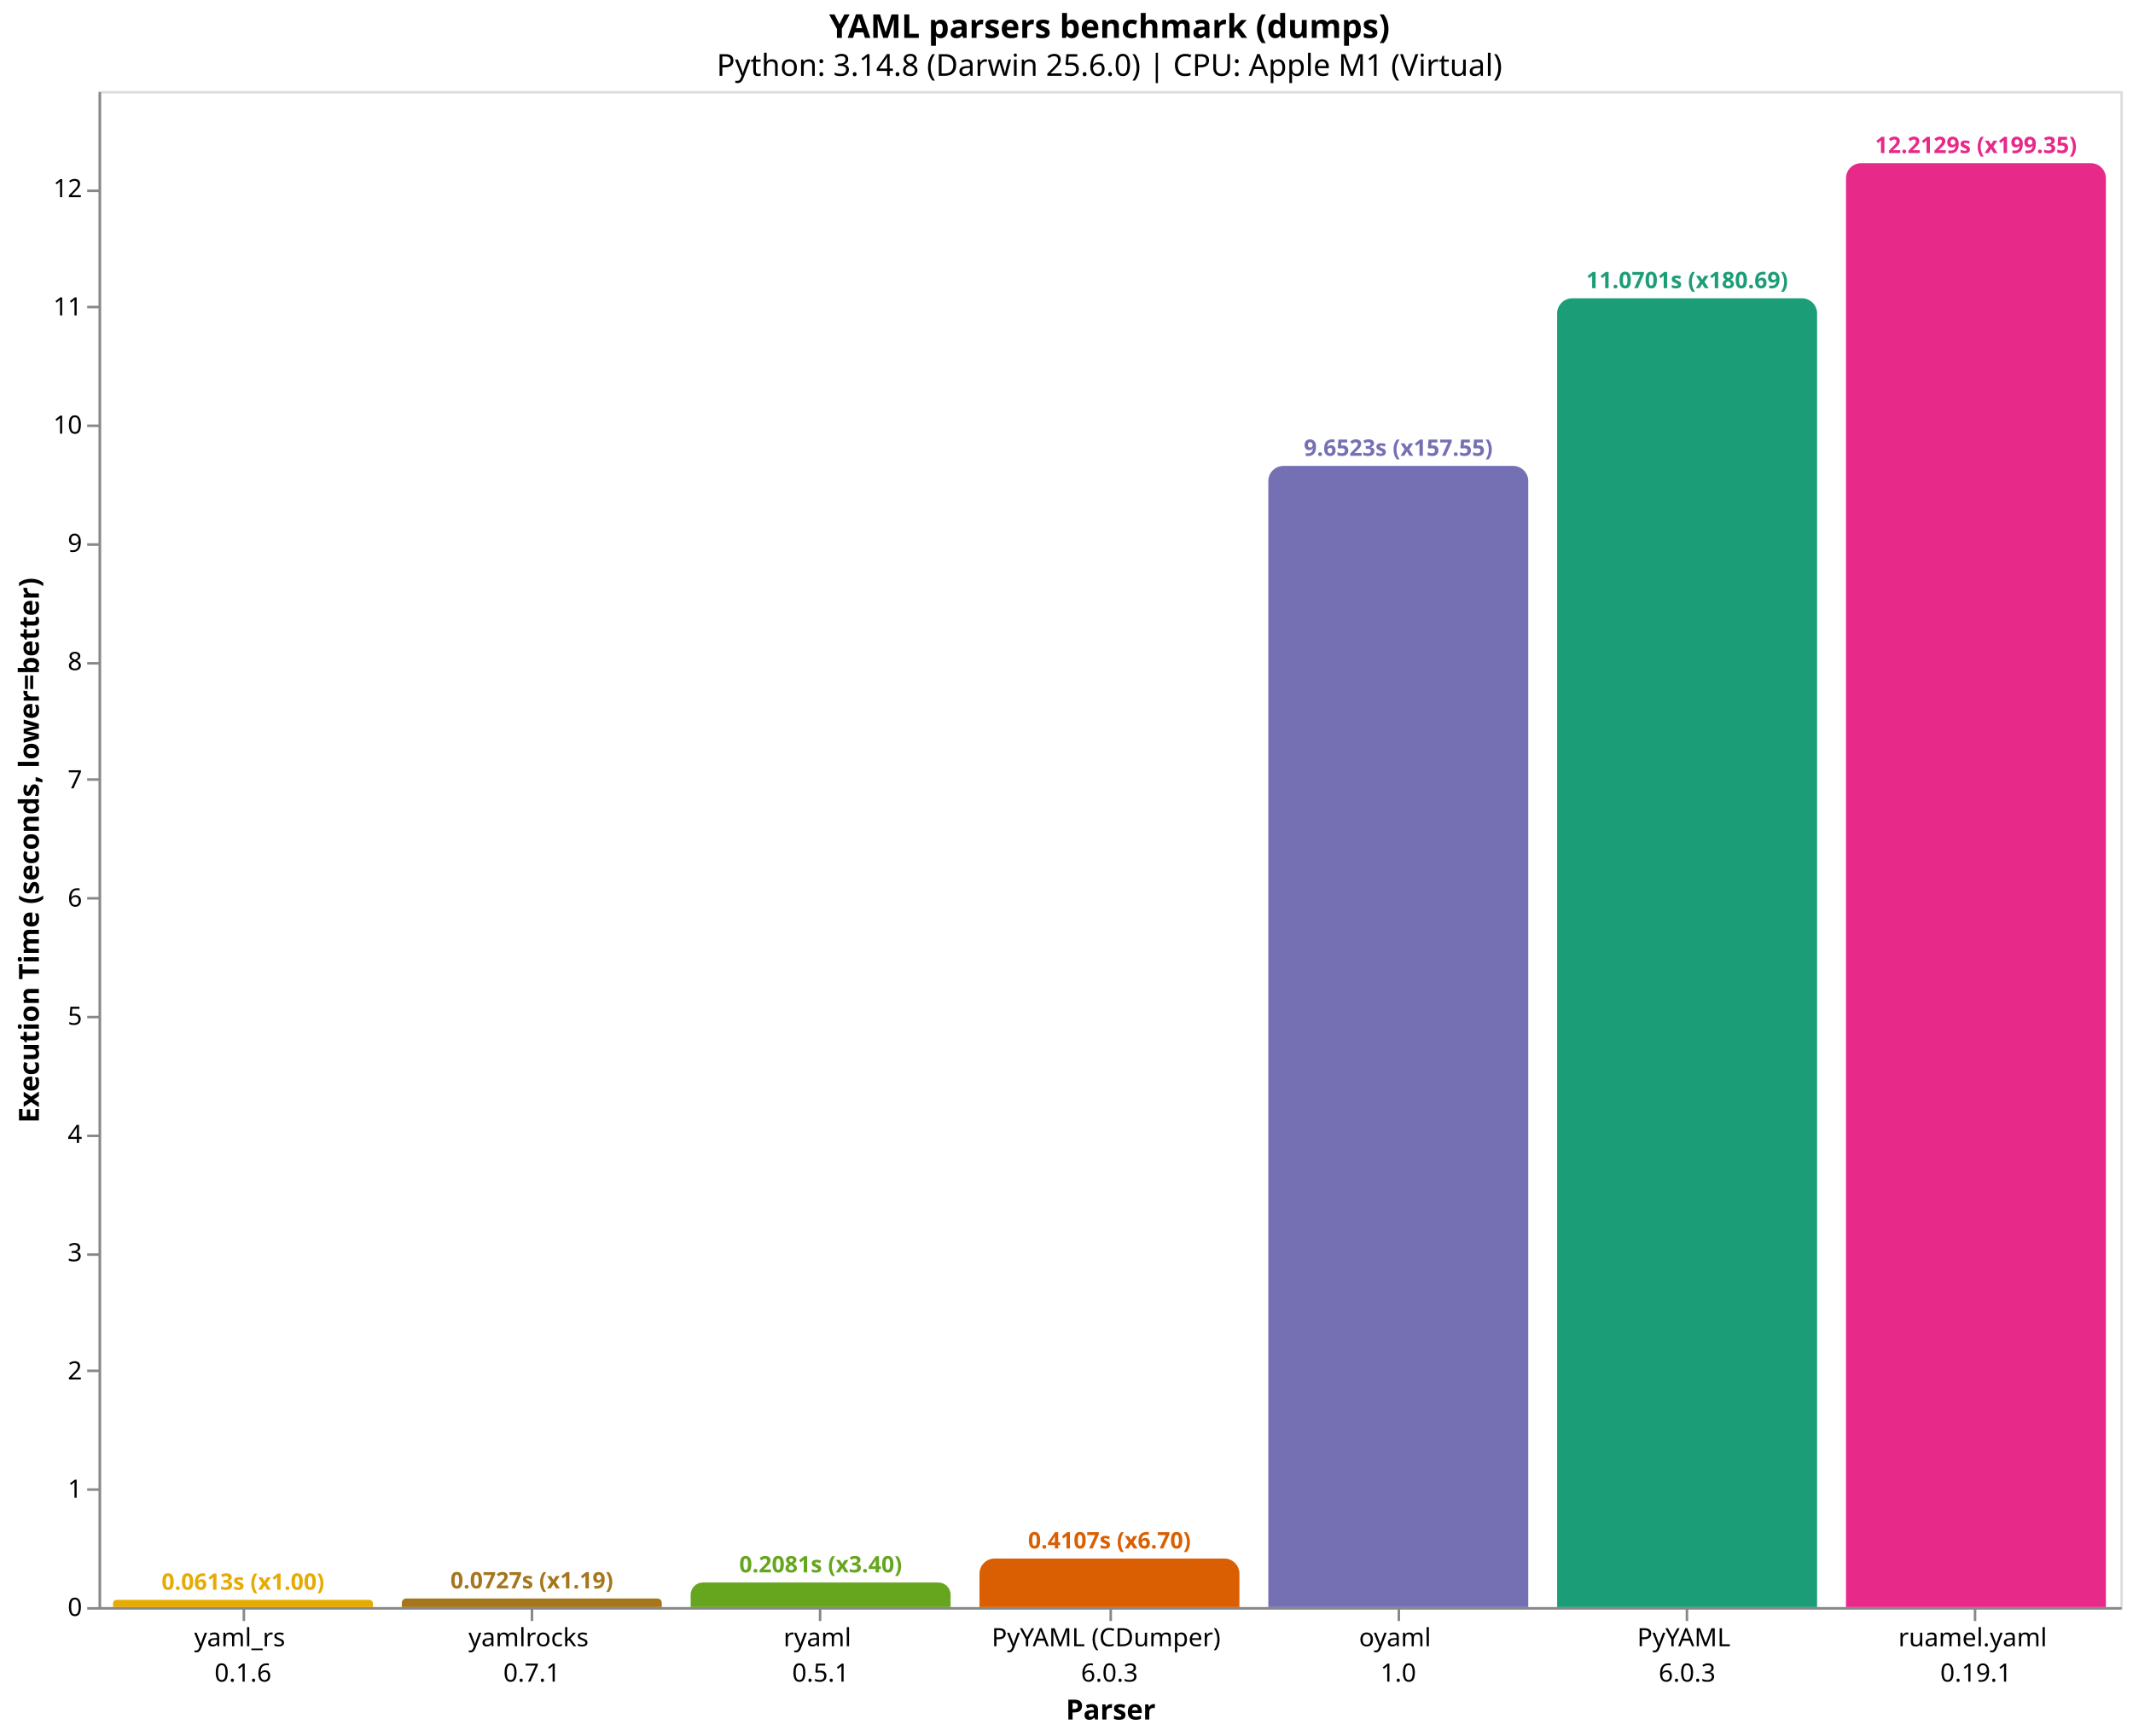
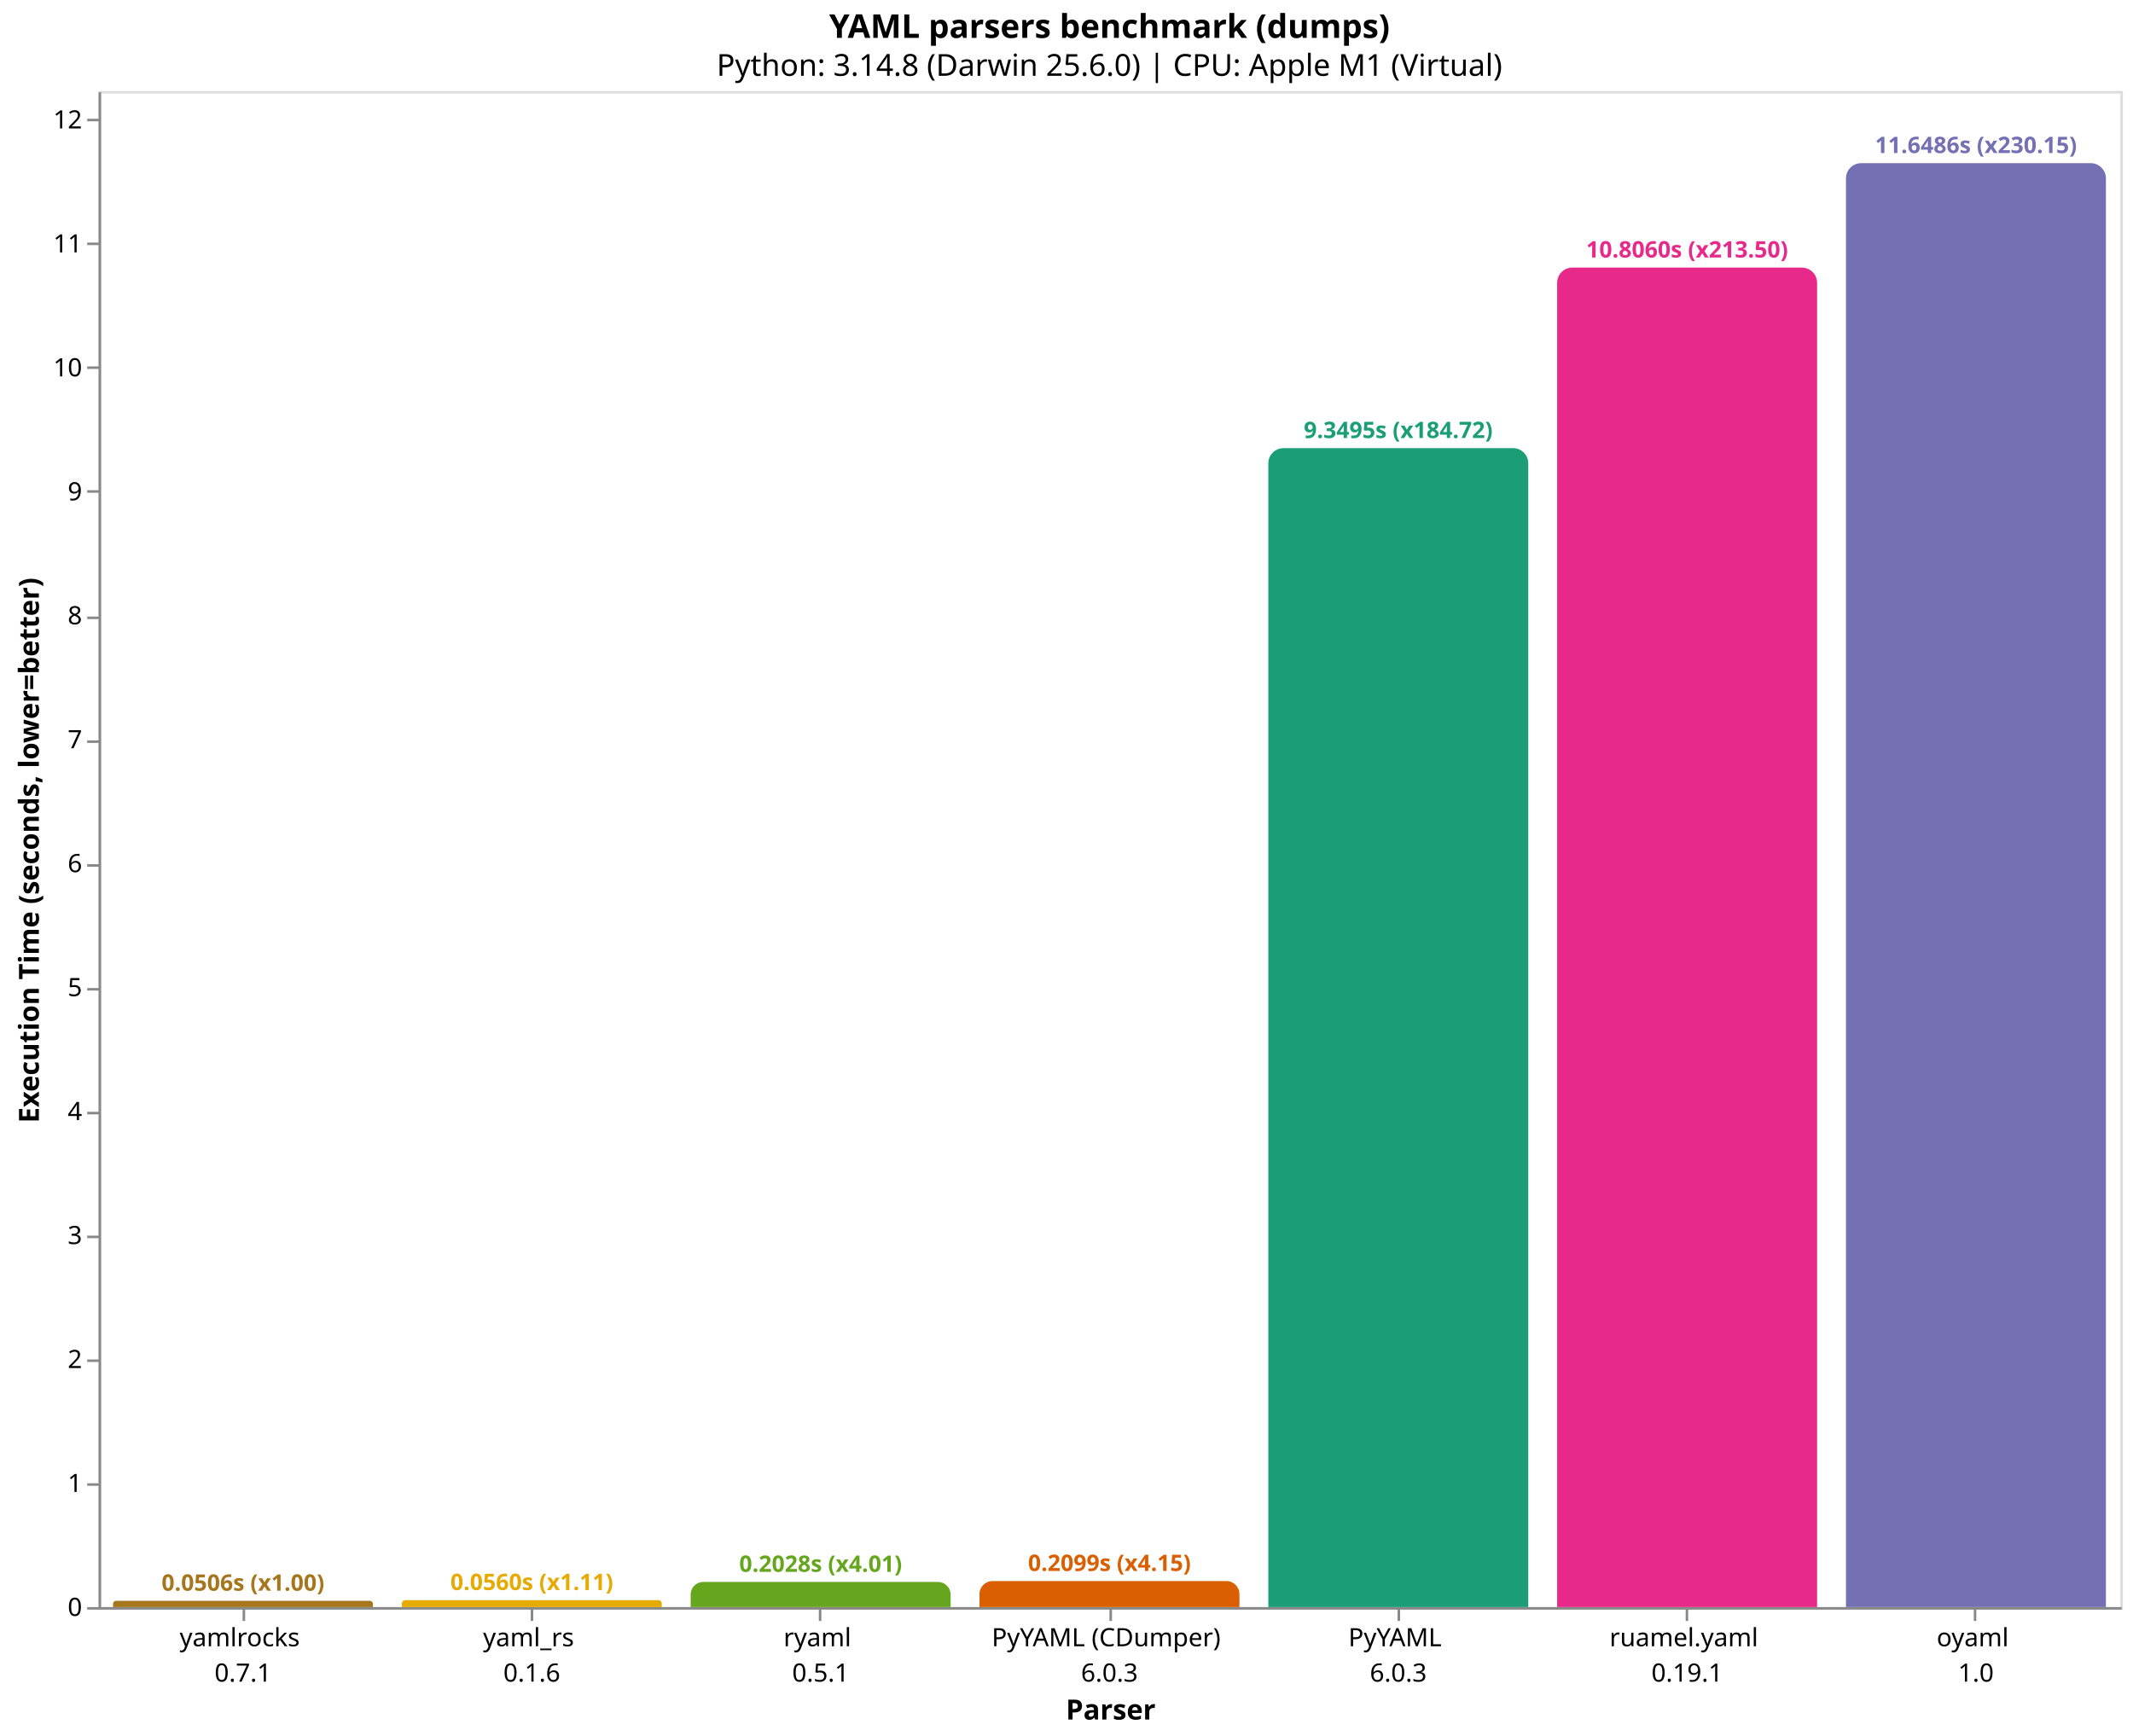
<svg xmlns="http://www.w3.org/2000/svg" version="1.1" class="marks" width="844" height="687" viewBox="0 0 844 687">
  <rect width="844" height="687" fill="white" />
  <g fill="none" stroke-miterlimit="10" transform="translate(39,36)">
    <g class="mark-group role-frame root" role="graphics-object" aria-roledescription="group mark container">
      <g transform="translate(0,0)">
        <path class="background" aria-hidden="true" d="M0.5,0.5h800v600h-800Z" stroke="#ddd" />
        <g>
-           <g class="mark-group role-axis" role="graphics-symbol" aria-roledescription="axis" aria-label="X-axis titled 'Parser' for a discrete scale with 7 values: yaml_rs&#10;0.1.6, yamlrocks&#10;0.7.1, ryaml&#10;0.5.1, PyYAML (CDumper)&#10;6.0.3, oyaml&#10;1.0, PyYAML&#10;6.0.3, ruamel.yaml&#10;0.19.1">
+           <g class="mark-group role-axis" role="graphics-symbol" aria-roledescription="axis" aria-label="X-axis titled 'Parser' for a discrete scale with 7 values: yamlrocks&#10;0.7.1, yaml_rs&#10;0.1.6, ryaml&#10;0.5.1, PyYAML (CDumper)&#10;6.0.3, PyYAML&#10;6.0.3, ruamel.yaml&#10;0.19.1, oyaml&#10;1.0">
            <g transform="translate(0.5,600.5)">
              <path class="background" aria-hidden="true" d="M0,0h0v0h0Z" pointer-events="none" />
              <g>
                <g class="mark-rule role-axis-tick" pointer-events="none">
                  <line transform="translate(57,0)" x2="0" y2="5" stroke="#888" stroke-width="1" opacity="1" />
                  <line transform="translate(171,0)" x2="0" y2="5" stroke="#888" stroke-width="1" opacity="1" />
                  <line transform="translate(285,0)" x2="0" y2="5" stroke="#888" stroke-width="1" opacity="1" />
                  <line transform="translate(400,0)" x2="0" y2="5" stroke="#888" stroke-width="1" opacity="1" />
                  <line transform="translate(514,0)" x2="0" y2="5" stroke="#888" stroke-width="1" opacity="1" />
                  <line transform="translate(628,0)" x2="0" y2="5" stroke="#888" stroke-width="1" opacity="1" />
                  <line transform="translate(742,0)" x2="0" y2="5" stroke="#888" stroke-width="1" opacity="1" />
                </g>
                <g class="mark-text role-axis-label" pointer-events="none">
                  <text text-anchor="middle" transform="translate(56.64286,15)" font-family="sans-serif" font-size="10px" fill="#000" opacity="1">
+                     <tspan>yamlrocks</tspan>
+                     <tspan x="0" dy="14">0.7.1</tspan>
+                   </text>
+                   <text text-anchor="middle" transform="translate(170.9286,15)" font-family="sans-serif" font-size="10px" fill="#000" opacity="1">
                    <tspan>yaml_rs</tspan>
                    <tspan x="0" dy="14">0.1.6</tspan>
-                   </text>
-                   <text text-anchor="middle" transform="translate(170.9286,15)" font-family="sans-serif" font-size="10px" fill="#000" opacity="1">
-                     <tspan>yamlrocks</tspan>
-                     <tspan x="0" dy="14">0.7.1</tspan>
                  </text>
                  <text text-anchor="middle" transform="translate(285.2143,15)" font-family="sans-serif" font-size="10px" fill="#000" opacity="1">
                    <tspan>ryaml</tspan>
                    <tspan x="0" dy="14">0.5.1</tspan>
                  </text>
                  <text text-anchor="middle" transform="translate(399.5,15)" font-family="sans-serif" font-size="10px" fill="#000" opacity="1">
                    <tspan>PyYAML (CDumper)</tspan>
                    <tspan x="0" dy="14">6.0.3</tspan>
                  </text>
                  <text text-anchor="middle" transform="translate(513.7857,15)" font-family="sans-serif" font-size="10px" fill="#000" opacity="1">
+                     <tspan>PyYAML</tspan>
+                     <tspan x="0" dy="14">6.0.3</tspan>
+                   </text>
+                   <text text-anchor="middle" transform="translate(628.0714,15)" font-family="sans-serif" font-size="10px" fill="#000" opacity="1">
+                     <tspan>ruamel.yaml</tspan>
+                     <tspan x="0" dy="14">0.19.1</tspan>
+                   </text>
+                   <text text-anchor="middle" transform="translate(742.3571,15)" font-family="sans-serif" font-size="10px" fill="#000" opacity="1">
                    <tspan>oyaml</tspan>
                    <tspan x="0" dy="14">1.0</tspan>
                  </text>
-                   <text text-anchor="middle" transform="translate(628.0714,15)" font-family="sans-serif" font-size="10px" fill="#000" opacity="1">
-                     <tspan>PyYAML</tspan>
-                     <tspan x="0" dy="14">6.0.3</tspan>
-                   </text>
-                   <text text-anchor="middle" transform="translate(742.3571,15)" font-family="sans-serif" font-size="10px" fill="#000" opacity="1">
-                     <tspan>ruamel.yaml</tspan>
-                     <tspan x="0" dy="14">0.19.1</tspan>
-                   </text>
                </g>
                <g class="mark-rule role-axis-domain" pointer-events="none">
                  <line transform="translate(0,0)" x2="800" y2="0" stroke="#888" stroke-width="1" opacity="1" />
                </g>
                <g class="mark-text role-axis-title" pointer-events="none">
                  <text text-anchor="middle" transform="translate(400,44)" font-family="sans-serif" font-size="11px" font-weight="bold" fill="#000" opacity="1">Parser</text>
                </g>
              </g>
              <path class="foreground" aria-hidden="true" d="" pointer-events="none" display="none" />
            </g>
          </g>
-           <g class="mark-group role-axis" role="graphics-symbol" aria-roledescription="axis" aria-label="Y-axis titled 'Execution Time (seconds, lower=better)' for a linear scale with values from 0 to 13">
+           <g class="mark-group role-axis" role="graphics-symbol" aria-roledescription="axis" aria-label="Y-axis titled 'Execution Time (seconds, lower=better)' for a linear scale with values from 0 to 12">
            <g transform="translate(0.5,0.5)">
              <path class="background" aria-hidden="true" d="M0,0h0v0h0Z" pointer-events="none" />
              <g>
                <g class="mark-rule role-axis-tick" pointer-events="none">
                  <line transform="translate(0,600)" x2="-5" y2="0" stroke="#888" stroke-width="1" opacity="1" />
-                   <line transform="translate(0,553)" x2="-5" y2="0" stroke="#888" stroke-width="1" opacity="1" />
-                   <line transform="translate(0,506)" x2="-5" y2="0" stroke="#888" stroke-width="1" opacity="1" />
-                   <line transform="translate(0,460)" x2="-5" y2="0" stroke="#888" stroke-width="1" opacity="1" />
-                   <line transform="translate(0,413)" x2="-5" y2="0" stroke="#888" stroke-width="1" opacity="1" />
-                   <line transform="translate(0,366)" x2="-5" y2="0" stroke="#888" stroke-width="1" opacity="1" />
-                   <line transform="translate(0,319)" x2="-5" y2="0" stroke="#888" stroke-width="1" opacity="1" />
-                   <line transform="translate(0,272)" x2="-5" y2="0" stroke="#888" stroke-width="1" opacity="1" />
-                   <line transform="translate(0,226)" x2="-5" y2="0" stroke="#888" stroke-width="1" opacity="1" />
-                   <line transform="translate(0,179)" x2="-5" y2="0" stroke="#888" stroke-width="1" opacity="1" />
-                   <line transform="translate(0,132)" x2="-5" y2="0" stroke="#888" stroke-width="1" opacity="1" />
-                   <line transform="translate(0,85)" x2="-5" y2="0" stroke="#888" stroke-width="1" opacity="1" />
-                   <line transform="translate(0,39)" x2="-5" y2="0" stroke="#888" stroke-width="1" opacity="1" />
+                   <line transform="translate(0,551)" x2="-5" y2="0" stroke="#888" stroke-width="1" opacity="1" />
+                   <line transform="translate(0,502)" x2="-5" y2="0" stroke="#888" stroke-width="1" opacity="1" />
+                   <line transform="translate(0,453)" x2="-5" y2="0" stroke="#888" stroke-width="1" opacity="1" />
+                   <line transform="translate(0,404)" x2="-5" y2="0" stroke="#888" stroke-width="1" opacity="1" />
+                   <line transform="translate(0,355)" x2="-5" y2="0" stroke="#888" stroke-width="1" opacity="1" />
+                   <line transform="translate(0,306)" x2="-5" y2="0" stroke="#888" stroke-width="1" opacity="1" />
+                   <line transform="translate(0,257)" x2="-5" y2="0" stroke="#888" stroke-width="1" opacity="1" />
+                   <line transform="translate(0,208)" x2="-5" y2="0" stroke="#888" stroke-width="1" opacity="1" />
+                   <line transform="translate(0,158)" x2="-5" y2="0" stroke="#888" stroke-width="1" opacity="1" />
+                   <line transform="translate(0,109)" x2="-5" y2="0" stroke="#888" stroke-width="1" opacity="1" />
+                   <line transform="translate(0,60)" x2="-5" y2="0" stroke="#888" stroke-width="1" opacity="1" />
+                   <line transform="translate(0,11)" x2="-5" y2="0" stroke="#888" stroke-width="1" opacity="1" />
                </g>
                <g class="mark-text role-axis-label" pointer-events="none">
                  <text text-anchor="end" transform="translate(-7,603)" font-family="sans-serif" font-size="10px" fill="#000" opacity="1">0</text>
-                   <text text-anchor="end" transform="translate(-7,556.2112)" font-family="sans-serif" font-size="10px" fill="#000" opacity="1">1</text>
-                   <text text-anchor="end" transform="translate(-7,509.4225)" font-family="sans-serif" font-size="10px" fill="#000" opacity="1">2</text>
-                   <text text-anchor="end" transform="translate(-7,462.6337)" font-family="sans-serif" font-size="10px" fill="#000" opacity="1">3</text>
-                   <text text-anchor="end" transform="translate(-7,415.845)" font-family="sans-serif" font-size="10px" fill="#000" opacity="1">4</text>
-                   <text text-anchor="end" transform="translate(-7,369.0562)" font-family="sans-serif" font-size="10px" fill="#000" opacity="1">5</text>
-                   <text text-anchor="end" transform="translate(-7,322.2675)" font-family="sans-serif" font-size="10px" fill="#000" opacity="1">6</text>
-                   <text text-anchor="end" transform="translate(-7,275.4787)" font-family="sans-serif" font-size="10px" fill="#000" opacity="1">7</text>
-                   <text text-anchor="end" transform="translate(-7,228.69)" font-family="sans-serif" font-size="10px" fill="#000" opacity="1">8</text>
-                   <text text-anchor="end" transform="translate(-7,181.9012)" font-family="sans-serif" font-size="10px" fill="#000" opacity="1">9</text>
-                   <text text-anchor="end" transform="translate(-7,135.1125)" font-family="sans-serif" font-size="10px" fill="#000" opacity="1">10</text>
-                   <text text-anchor="end" transform="translate(-7,88.32373)" font-family="sans-serif" font-size="10px" fill="#000" opacity="1">11</text>
-                   <text text-anchor="end" transform="translate(-7,41.53497)" font-family="sans-serif" font-size="10px" fill="#000" opacity="1">12</text>
+                   <text text-anchor="end" transform="translate(-7,553.9443)" font-family="sans-serif" font-size="10px" fill="#000" opacity="1">1</text>
+                   <text text-anchor="end" transform="translate(-7,504.8886)" font-family="sans-serif" font-size="10px" fill="#000" opacity="1">2</text>
+                   <text text-anchor="end" transform="translate(-7,455.8329)" font-family="sans-serif" font-size="10px" fill="#000" opacity="1">3</text>
+                   <text text-anchor="end" transform="translate(-7,406.7772)" font-family="sans-serif" font-size="10px" fill="#000" opacity="1">4</text>
+                   <text text-anchor="end" transform="translate(-7,357.7215)" font-family="sans-serif" font-size="10px" fill="#000" opacity="1">5</text>
+                   <text text-anchor="end" transform="translate(-7,308.6658)" font-family="sans-serif" font-size="10px" fill="#000" opacity="1">6</text>
+                   <text text-anchor="end" transform="translate(-7,259.6101)" font-family="sans-serif" font-size="10px" fill="#000" opacity="1">7</text>
+                   <text text-anchor="end" transform="translate(-7,210.5544)" font-family="sans-serif" font-size="10px" fill="#000" opacity="1">8</text>
+                   <text text-anchor="end" transform="translate(-7,161.4987)" font-family="sans-serif" font-size="10px" fill="#000" opacity="1">9</text>
+                   <text text-anchor="end" transform="translate(-7,112.443)" font-family="sans-serif" font-size="10px" fill="#000" opacity="1">10</text>
+                   <text text-anchor="end" transform="translate(-7,63.3873)" font-family="sans-serif" font-size="10px" fill="#000" opacity="1">11</text>
+                   <text text-anchor="end" transform="translate(-7,14.3316)" font-family="sans-serif" font-size="10px" fill="#000" opacity="1">12</text>
                </g>
                <g class="mark-rule role-axis-domain" pointer-events="none">
                  <line transform="translate(0,600)" x2="0" y2="-600" stroke="#888" stroke-width="1" opacity="1" />
                </g>
                <g class="mark-text role-axis-title" pointer-events="none">
                  <text text-anchor="middle" transform="translate(-22.12305,300) rotate(-90) translate(0,-2)" font-family="sans-serif" font-size="11px" font-weight="bold" fill="#000" opacity="1">Execution Time (seconds, lower=better)</text>
                </g>
              </g>
              <path class="foreground" aria-hidden="true" d="" pointer-events="none" display="none" />
            </g>
          </g>
          <g class="mark-group role-scope" role="graphics-object" aria-roledescription="group mark container">
-             <g transform="translate(5.714286,597.1335)">
-               <path class="background" aria-hidden="true" d="M1.433,0L101.424,0C102.215,0,102.857,0.642,102.857,1.433L102.857,2.867C102.857,2.867,102.857,2.867,102.857,2.867L0,2.867C0,2.867,0,2.867,0,2.867L0,1.433C0,0.642,0.642,0,1.433,0Z" />
+             <g transform="translate(5.714286,597.5171)">
+               <path class="background" aria-hidden="true" d="M1.241,0L101.616,0C102.301,0,102.857,0.556,102.857,1.241L102.857,2.483C102.857,2.483,102.857,2.483,102.857,2.483L0,2.483C0,2.483,0,2.483,0,2.483L0,1.241C0,0.556,0.556,0,1.241,0Z" />
              <g clip-path="url(#clip9)">
                <g class="mark-group role-scope" role="graphics-object" aria-roledescription="group mark container">
-                   <g transform="translate(0,-597.1335)">
-                     <path class="background" aria-hidden="true" d="M0,0h102.857v0h-102.857Z" />
-                     <g>
-                       <g class="mark-rect role-mark layer_0_marks" role="graphics-object" aria-roledescription="rect mark container">
-                         <path aria-label="Parser: yaml_rs&#10;0.1.6; Execution Time (seconds, lower=better): 0.0612647363333; parser: yaml_rs; Execution Time (s): 0.0613; Slowdown: 1.00" role="graphics-symbol" aria-roledescription="bar" d="M0,597.133h102.857v2.867h-102.857Z" fill="#e6ab02" />
-                       </g>
-                     </g>
-                     <path class="foreground" aria-hidden="true" d="" display="none" />
-                   </g>
-                 </g>
-               </g>
-               <path class="foreground" aria-hidden="true" d="" display="none" />
-             </g>
-             <g transform="translate(120,596.6)">
-               <path class="background" aria-hidden="true" d="M1.7,0L101.157,0C102.095,0,102.857,0.762,102.857,1.7L102.857,3.4C102.857,3.4,102.857,3.4,102.857,3.4L0,3.4C0,3.4,0,3.4,0,3.4L0,1.7C0,0.762,0.762,0,1.7,0Z" />
+                   <g transform="translate(0,-597.5171)">
+                     <path class="background" aria-hidden="true" d="M0,0h102.857v0h-102.857Z" />
+                     <g>
+                       <g class="mark-rect role-mark layer_0_marks" role="graphics-object" aria-roledescription="rect mark container">
+                         <path aria-label="Parser: yamlrocks&#10;0.7.1; Execution Time (seconds, lower=better): 0.0506134583333; parser: yamlrocks; Execution Time (s): 0.0506; Slowdown: 1.00" role="graphics-symbol" aria-roledescription="bar" d="M0,597.517h102.857v2.483h-102.857Z" fill="#a6761d" />
+                       </g>
+                     </g>
+                     <path class="foreground" aria-hidden="true" d="" display="none" />
+                   </g>
+                 </g>
+               </g>
+               <path class="foreground" aria-hidden="true" d="" display="none" />
+             </g>
+             <g transform="translate(120,597.2534)">
+               <path class="background" aria-hidden="true" d="M1.373,0L101.484,0C102.242,0,102.857,0.615,102.857,1.373L102.857,2.747C102.857,2.747,102.857,2.747,102.857,2.747L0,2.747C0,2.747,0,2.747,0,2.747L0,1.373C0,0.615,0.615,0,1.373,0Z" />
              <g clip-path="url(#clip10)">
                <g class="mark-group role-scope" role="graphics-object" aria-roledescription="group mark container">
-                   <g transform="translate(0,-596.6)">
-                     <path class="background" aria-hidden="true" d="M0,0h102.857v0h-102.857Z" />
-                     <g>
-                       <g class="mark-rect role-mark layer_0_marks" role="graphics-object" aria-roledescription="rect mark container">
-                         <path aria-label="Parser: yamlrocks&#10;0.7.1; Execution Time (seconds, lower=better): 0.072666847; parser: yamlrocks; Execution Time (s): 0.0727; Slowdown: 1.19" role="graphics-symbol" aria-roledescription="bar" d="M0,596.6h102.857v3.4h-102.857Z" fill="#a6761d" />
-                       </g>
-                     </g>
-                     <path class="foreground" aria-hidden="true" d="" display="none" />
-                   </g>
-                 </g>
-               </g>
-               <path class="foreground" aria-hidden="true" d="" display="none" />
-             </g>
-             <g transform="translate(234.2857,590.2615)">
-               <path class="background" aria-hidden="true" d="M4.869,0L97.988,0C100.675,0,102.857,2.182,102.857,4.869L102.857,9.738C102.857,9.738,102.857,9.738,102.857,9.738L0,9.738C0,9.738,0,9.738,0,9.738L0,4.869C0,2.182,2.182,0,4.869,0Z" />
+                   <g transform="translate(0,-597.2534)">
+                     <path class="background" aria-hidden="true" d="M0,0h102.857v0h-102.857Z" />
+                     <g>
+                       <g class="mark-rect role-mark layer_0_marks" role="graphics-object" aria-roledescription="rect mark container">
+                         <path aria-label="Parser: yaml_rs&#10;0.1.6; Execution Time (seconds, lower=better): 0.0559884863333; parser: yaml_rs; Execution Time (s): 0.0560; Slowdown: 1.11" role="graphics-symbol" aria-roledescription="bar" d="M0,597.253h102.857v2.747h-102.857Z" fill="#e6ab02" />
+                       </g>
+                     </g>
+                     <path class="foreground" aria-hidden="true" d="" display="none" />
+                   </g>
+                 </g>
+               </g>
+               <path class="foreground" aria-hidden="true" d="" display="none" />
+             </g>
+             <g transform="translate(234.2857,590.0532)">
+               <path class="background" aria-hidden="true" d="M4.973,0L97.884,0C100.629,0,102.857,2.229,102.857,4.973L102.857,9.947C102.857,9.947,102.857,9.947,102.857,9.947L0,9.947C0,9.947,0,9.947,0,9.947L0,4.973C0,2.229,2.229,0,4.973,0Z" />
              <g clip-path="url(#clip11)">
                <g class="mark-group role-scope" role="graphics-object" aria-roledescription="group mark container">
-                   <g transform="translate(0,-590.2615)">
-                     <path class="background" aria-hidden="true" d="M0,0h102.857v0h-102.857Z" />
-                     <g>
-                       <g class="mark-rect role-mark layer_0_marks" role="graphics-object" aria-roledescription="rect mark container">
-                         <path aria-label="Parser: ryaml&#10;0.5.1; Execution Time (seconds, lower=better): 0.208137597; parser: ryaml; Execution Time (s): 0.2081; Slowdown: 3.40" role="graphics-symbol" aria-roledescription="bar" d="M0,590.262h102.857v9.738h-102.857Z" fill="#66a61e" />
-                       </g>
-                     </g>
-                     <path class="foreground" aria-hidden="true" d="" display="none" />
-                   </g>
-                 </g>
-               </g>
-               <path class="foreground" aria-hidden="true" d="" display="none" />
-             </g>
-             <g transform="translate(348.5714,580.7848)">
-               <path class="background" aria-hidden="true" d="M6,0L96.857,0C100.169,0,102.857,2.689,102.857,6L102.857,19.215C102.857,19.215,102.857,19.215,102.857,19.215L0,19.215C0,19.215,0,19.215,0,19.215L0,6C0,2.689,2.689,0,6,0Z" />
+                   <g transform="translate(0,-590.0532)">
+                     <path class="background" aria-hidden="true" d="M0,0h102.857v0h-102.857Z" />
+                     <g>
+                       <g class="mark-rect role-mark layer_0_marks" role="graphics-object" aria-roledescription="rect mark container">
+                         <path aria-label="Parser: ryaml&#10;0.5.1; Execution Time (seconds, lower=better): 0.202765194667; parser: ryaml; Execution Time (s): 0.2028; Slowdown: 4.01" role="graphics-symbol" aria-roledescription="bar" d="M0,590.053h102.857v9.947h-102.857Z" fill="#66a61e" />
+                       </g>
+                     </g>
+                     <path class="foreground" aria-hidden="true" d="" display="none" />
+                   </g>
+                 </g>
+               </g>
+               <path class="foreground" aria-hidden="true" d="" display="none" />
+             </g>
+             <g transform="translate(348.5714,589.7035)">
+               <path class="background" aria-hidden="true" d="M5.148,0L97.709,0C100.55,0,102.857,2.307,102.857,5.148L102.857,10.297C102.857,10.297,102.857,10.297,102.857,10.297L0,10.297C0,10.297,0,10.297,0,10.297L0,5.148C0,2.307,2.307,0,5.148,0Z" />
              <g clip-path="url(#clip12)">
                <g class="mark-group role-scope" role="graphics-object" aria-roledescription="group mark container">
-                   <g transform="translate(0,-580.7848)">
-                     <path class="background" aria-hidden="true" d="M0,0h102.857v0h-102.857Z" />
-                     <g>
-                       <g class="mark-rect role-mark layer_0_marks" role="graphics-object" aria-roledescription="rect mark container">
-                         <path aria-label="Parser: PyYAML (CDumper)&#10;6.0.3; Execution Time (seconds, lower=better): 0.410678875; parser: PyYAML (CDumper); Execution Time (s): 0.4107; Slowdown: 6.70" role="graphics-symbol" aria-roledescription="bar" d="M0,580.785h102.857v19.215h-102.857Z" fill="#d95f02" />
-                       </g>
-                     </g>
-                     <path class="foreground" aria-hidden="true" d="" display="none" />
-                   </g>
-                 </g>
-               </g>
-               <path class="foreground" aria-hidden="true" d="" display="none" />
-             </g>
-             <g transform="translate(462.8571,148.3793)">
-               <path class="background" aria-hidden="true" d="M6,0L96.857,0C100.169,0,102.857,2.689,102.857,6L102.857,451.621C102.857,451.621,102.857,451.621,102.857,451.621L0,451.621C0,451.621,0,451.621,0,451.621L0,6C0,2.689,2.689,0,6,0Z" />
+                   <g transform="translate(0,-589.7035)">
+                     <path class="background" aria-hidden="true" d="M0,0h102.857v0h-102.857Z" />
+                     <g>
+                       <g class="mark-rect role-mark layer_0_marks" role="graphics-object" aria-roledescription="rect mark container">
+                         <path aria-label="Parser: PyYAML (CDumper)&#10;6.0.3; Execution Time (seconds, lower=better): 0.209894861333; parser: PyYAML (CDumper); Execution Time (s): 0.2099; Slowdown: 4.15" role="graphics-symbol" aria-roledescription="bar" d="M0,589.703h102.857v10.297h-102.857Z" fill="#d95f02" />
+                       </g>
+                     </g>
+                     <path class="foreground" aria-hidden="true" d="" display="none" />
+                   </g>
+                 </g>
+               </g>
+               <path class="foreground" aria-hidden="true" d="" display="none" />
+             </g>
+             <g transform="translate(462.8571,141.354)">
+               <path class="background" aria-hidden="true" d="M6,0L96.857,0C100.169,0,102.857,2.689,102.857,6L102.857,458.646C102.857,458.646,102.857,458.646,102.857,458.646L0,458.646C0,458.646,0,458.646,0,458.646L0,6C0,2.689,2.689,0,6,0Z" />
              <g clip-path="url(#clip13)">
                <g class="mark-group role-scope" role="graphics-object" aria-roledescription="group mark container">
-                   <g transform="translate(0,-148.3793)">
-                     <path class="background" aria-hidden="true" d="M0,0h102.857v0h-102.857Z" />
-                     <g>
-                       <g class="mark-rect role-mark layer_0_marks" role="graphics-object" aria-roledescription="rect mark container">
-                         <path aria-label="Parser: oyaml&#10;1.0; Execution Time (seconds, lower=better): 9.65233470867; parser: oyaml; Execution Time (s): 9.6523; Slowdown: 157.55" role="graphics-symbol" aria-roledescription="bar" d="M0,148.379h102.857v451.621h-102.857Z" fill="#7570b3" />
-                       </g>
-                     </g>
-                     <path class="foreground" aria-hidden="true" d="" display="none" />
-                   </g>
-                 </g>
-               </g>
-               <path class="foreground" aria-hidden="true" d="" display="none" />
-             </g>
-             <g transform="translate(577.1429,82.04485)">
-               <path class="background" aria-hidden="true" d="M6,0L96.857,0C100.169,0,102.857,2.689,102.857,6L102.857,517.955C102.857,517.955,102.857,517.955,102.857,517.955L0,517.955C0,517.955,0,517.955,0,517.955L0,6C0,2.689,2.689,0,6,0Z" />
+                   <g transform="translate(0,-141.354)">
+                     <path class="background" aria-hidden="true" d="M0,0h102.857v0h-102.857Z" />
+                     <g>
+                       <g class="mark-rect role-mark layer_0_marks" role="graphics-object" aria-roledescription="rect mark container">
+                         <path aria-label="Parser: PyYAML&#10;6.0.3; Execution Time (seconds, lower=better): 9.349493847; parser: PyYAML; Execution Time (s): 9.3495; Slowdown: 184.72" role="graphics-symbol" aria-roledescription="bar" d="M0,141.354h102.857v458.646h-102.857Z" fill="#1b9e77" />
+                       </g>
+                     </g>
+                     <path class="foreground" aria-hidden="true" d="" display="none" />
+                   </g>
+                 </g>
+               </g>
+               <path class="foreground" aria-hidden="true" d="" display="none" />
+             </g>
+             <g transform="translate(577.1429,69.90429)">
+               <path class="background" aria-hidden="true" d="M6,0L96.857,0C100.169,0,102.857,2.689,102.857,6L102.857,530.096C102.857,530.096,102.857,530.096,102.857,530.096L0,530.096C0,530.096,0,530.096,0,530.096L0,6C0,2.689,2.689,0,6,0Z" />
              <g clip-path="url(#clip14)">
                <g class="mark-group role-scope" role="graphics-object" aria-roledescription="group mark container">
-                   <g transform="translate(0,-82.04485)">
-                     <path class="background" aria-hidden="true" d="M0,0h102.857v0h-102.857Z" />
-                     <g>
-                       <g class="mark-rect role-mark layer_0_marks" role="graphics-object" aria-roledescription="rect mark container">
-                         <path aria-label="Parser: PyYAML&#10;6.0.3; Execution Time (seconds, lower=better): 11.070078403; parser: PyYAML; Execution Time (s): 11.0701; Slowdown: 180.69" role="graphics-symbol" aria-roledescription="bar" d="M0,82.045h102.857v517.955h-102.857Z" fill="#1b9e77" />
+                   <g transform="translate(0,-69.90429)">
+                     <path class="background" aria-hidden="true" d="M0,0h102.857v0h-102.857Z" />
+                     <g>
+                       <g class="mark-rect role-mark layer_0_marks" role="graphics-object" aria-roledescription="rect mark container">
+                         <path aria-label="Parser: ruamel.yaml&#10;0.19.1; Execution Time (seconds, lower=better): 10.805996125; parser: ruamel.yaml; Execution Time (s): 10.8060; Slowdown: 213.50" role="graphics-symbol" aria-roledescription="bar" d="M0,69.904h102.857v530.096h-102.857Z" fill="#e7298a" />
                      </g>
                    </g>
                    <path class="foreground" aria-hidden="true" d="" display="none" />
                  </g>
                </g>
              </g>
              <path class="foreground" aria-hidden="true" d="" display="none" />
            </g>
            <g transform="translate(691.4286,28.57143)">
              <path class="background" aria-hidden="true" d="M6,0L96.857,0C100.169,0,102.857,2.689,102.857,6L102.857,571.429C102.857,571.429,102.857,571.429,102.857,571.429L0,571.429C0,571.429,0,571.429,0,571.429L0,6C0,2.689,2.689,0,6,0Z" />
              <g clip-path="url(#clip15)">
                <g class="mark-group role-scope" role="graphics-object" aria-roledescription="group mark container">
                  <g transform="translate(0,-28.57143)">
                    <path class="background" aria-hidden="true" d="M0,0h102.857v0h-102.857Z" />
                    <g>
                      <g class="mark-rect role-mark layer_0_marks" role="graphics-object" aria-roledescription="rect mark container">
-                         <path aria-label="Parser: ruamel.yaml&#10;0.19.1; Execution Time (seconds, lower=better): 12.2129474583; parser: ruamel.yaml; Execution Time (s): 12.2129; Slowdown: 199.35" role="graphics-symbol" aria-roledescription="bar" d="M0,28.571h102.857v571.429h-102.857Z" fill="#e7298a" />
+                         <path aria-label="Parser: oyaml&#10;1.0; Execution Time (seconds, lower=better): 11.6485661807; parser: oyaml; Execution Time (s): 11.6486; Slowdown: 230.15" role="graphics-symbol" aria-roledescription="bar" d="M0,28.571h102.857v571.429h-102.857Z" fill="#7570b3" />
                      </g>
                    </g>
                    <path class="foreground" aria-hidden="true" d="" display="none" />
                  </g>
                </g>
              </g>
              <path class="foreground" aria-hidden="true" d="" display="none" />
            </g>
          </g>
          <g class="mark-text role-mark layer_1_marks" role="graphics-object" aria-roledescription="text mark container">
-             <text aria-label="Parser: yaml_rs&#10;0.1.6; Execution Time (seconds, lower=better): 0.0612647363333; parser: yaml_rs; label: 0.0613s (x1.00); Execution Time (s): 0.0613; Slowdown: 1.00" role="graphics-symbol" aria-roledescription="text mark" text-anchor="middle" transform="translate(57.14286,593.1335)" font-family="sans-serif" font-size="9px" font-weight="bold" fill="#e6ab02">0.0613s (x1.00)</text>
-             <text aria-label="Parser: yamlrocks&#10;0.7.1; Execution Time (seconds, lower=better): 0.072666847; parser: yamlrocks; label: 0.0727s (x1.19); Execution Time (s): 0.0727; Slowdown: 1.19" role="graphics-symbol" aria-roledescription="text mark" text-anchor="middle" transform="translate(171.4286,592.6)" font-family="sans-serif" font-size="9px" font-weight="bold" fill="#a6761d">0.0727s (x1.19)</text>
-             <text aria-label="Parser: ryaml&#10;0.5.1; Execution Time (seconds, lower=better): 0.208137597; parser: ryaml; label: 0.2081s (x3.40); Execution Time (s): 0.2081; Slowdown: 3.40" role="graphics-symbol" aria-roledescription="text mark" text-anchor="middle" transform="translate(285.7143,586.2615)" font-family="sans-serif" font-size="9px" font-weight="bold" fill="#66a61e">0.2081s (x3.40)</text>
-             <text aria-label="Parser: PyYAML (CDumper)&#10;6.0.3; Execution Time (seconds, lower=better): 0.410678875; parser: PyYAML (CDumper); label: 0.4107s (x6.70); Execution Time (s): 0.4107; Slowdown: 6.70" role="graphics-symbol" aria-roledescription="text mark" text-anchor="middle" transform="translate(400,576.7848)" font-family="sans-serif" font-size="9px" font-weight="bold" fill="#d95f02">0.4107s (x6.70)</text>
-             <text aria-label="Parser: oyaml&#10;1.0; Execution Time (seconds, lower=better): 9.65233470867; parser: oyaml; label: 9.6523s (x157.55); Execution Time (s): 9.6523; Slowdown: 157.55" role="graphics-symbol" aria-roledescription="text mark" text-anchor="middle" transform="translate(514.2857,144.3793)" font-family="sans-serif" font-size="9px" font-weight="bold" fill="#7570b3">9.6523s (x157.55)</text>
-             <text aria-label="Parser: PyYAML&#10;6.0.3; Execution Time (seconds, lower=better): 11.070078403; parser: PyYAML; label: 11.0701s (x180.69); Execution Time (s): 11.0701; Slowdown: 180.69" role="graphics-symbol" aria-roledescription="text mark" text-anchor="middle" transform="translate(628.5714,78.04485)" font-family="sans-serif" font-size="9px" font-weight="bold" fill="#1b9e77">11.0701s (x180.69)</text>
-             <text aria-label="Parser: ruamel.yaml&#10;0.19.1; Execution Time (seconds, lower=better): 12.2129474583; parser: ruamel.yaml; label: 12.2129s (x199.35); Execution Time (s): 12.2129; Slowdown: 199.35" role="graphics-symbol" aria-roledescription="text mark" text-anchor="middle" transform="translate(742.8571,24.57143)" font-family="sans-serif" font-size="9px" font-weight="bold" fill="#e7298a">12.2129s (x199.35)</text>
+             <text aria-label="Parser: yamlrocks&#10;0.7.1; Execution Time (seconds, lower=better): 0.0506134583333; parser: yamlrocks; label: 0.0506s (x1.00); Execution Time (s): 0.0506; Slowdown: 1.00" role="graphics-symbol" aria-roledescription="text mark" text-anchor="middle" transform="translate(57.14286,593.5171)" font-family="sans-serif" font-size="9px" font-weight="bold" fill="#a6761d">0.0506s (x1.00)</text>
+             <text aria-label="Parser: yaml_rs&#10;0.1.6; Execution Time (seconds, lower=better): 0.0559884863333; parser: yaml_rs; label: 0.0560s (x1.11); Execution Time (s): 0.0560; Slowdown: 1.11" role="graphics-symbol" aria-roledescription="text mark" text-anchor="middle" transform="translate(171.4286,593.2534)" font-family="sans-serif" font-size="9px" font-weight="bold" fill="#e6ab02">0.0560s (x1.11)</text>
+             <text aria-label="Parser: ryaml&#10;0.5.1; Execution Time (seconds, lower=better): 0.202765194667; parser: ryaml; label: 0.2028s (x4.01); Execution Time (s): 0.2028; Slowdown: 4.01" role="graphics-symbol" aria-roledescription="text mark" text-anchor="middle" transform="translate(285.7143,586.0532)" font-family="sans-serif" font-size="9px" font-weight="bold" fill="#66a61e">0.2028s (x4.01)</text>
+             <text aria-label="Parser: PyYAML (CDumper)&#10;6.0.3; Execution Time (seconds, lower=better): 0.209894861333; parser: PyYAML (CDumper); label: 0.2099s (x4.15); Execution Time (s): 0.2099; Slowdown: 4.15" role="graphics-symbol" aria-roledescription="text mark" text-anchor="middle" transform="translate(400,585.7035)" font-family="sans-serif" font-size="9px" font-weight="bold" fill="#d95f02">0.2099s (x4.15)</text>
+             <text aria-label="Parser: PyYAML&#10;6.0.3; Execution Time (seconds, lower=better): 9.349493847; parser: PyYAML; label: 9.3495s (x184.72); Execution Time (s): 9.3495; Slowdown: 184.72" role="graphics-symbol" aria-roledescription="text mark" text-anchor="middle" transform="translate(514.2857,137.354)" font-family="sans-serif" font-size="9px" font-weight="bold" fill="#1b9e77">9.3495s (x184.72)</text>
+             <text aria-label="Parser: ruamel.yaml&#10;0.19.1; Execution Time (seconds, lower=better): 10.805996125; parser: ruamel.yaml; label: 10.8060s (x213.50); Execution Time (s): 10.8060; Slowdown: 213.50" role="graphics-symbol" aria-roledescription="text mark" text-anchor="middle" transform="translate(628.5714,65.90429)" font-family="sans-serif" font-size="9px" font-weight="bold" fill="#e7298a">10.8060s (x213.50)</text>
+             <text aria-label="Parser: oyaml&#10;1.0; Execution Time (seconds, lower=better): 11.6485661807; parser: oyaml; label: 11.6486s (x230.15); Execution Time (s): 11.6486; Slowdown: 230.15" role="graphics-symbol" aria-roledescription="text mark" text-anchor="middle" transform="translate(742.8571,24.57143)" font-family="sans-serif" font-size="9px" font-weight="bold" fill="#7570b3">11.6486s (x230.15)</text>
          </g>
          <g class="mark-group role-title">
            <g transform="translate(400,-31)">
              <path class="background" aria-hidden="true" d="M0,0h0v0h0Z" pointer-events="none" />
              <g>
                <g class="mark-text role-title-text" role="graphics-symbol" aria-roledescription="title" aria-label="Title text 'YAML parsers benchmark (dumps)'" pointer-events="none">
                  <text text-anchor="middle" transform="translate(0,10)" font-family="sans-serif" font-size="13px" font-weight="bold" fill="#000" opacity="1">YAML parsers benchmark (dumps)</text>
                </g>
                <g class="mark-text role-title-subtitle" role="graphics-symbol" aria-roledescription="subtitle" aria-label="Subtitle text 'Python: 3.14.8 (Darwin 25.6.0) | CPU: Apple M1 (Virtual)'" pointer-events="none">
                  <text text-anchor="middle" transform="translate(0,25)" font-family="sans-serif" font-size="12px" fill="#000" opacity="1">Python: 3.14.8 (Darwin 25.6.0) | CPU: Apple M1 (Virtual)</text>
                </g>
              </g>
              <path class="foreground" aria-hidden="true" d="" pointer-events="none" display="none" />
            </g>
          </g>
        </g>
        <path class="foreground" aria-hidden="true" d="" display="none" />
      </g>
    </g>
  </g>
  <defs>
    <clipPath id="clip9">
-       <path d="M1.433,0L101.424,0C102.215,0,102.857,0.642,102.857,1.433L102.857,2.867C102.857,2.867,102.857,2.867,102.857,2.867L0,2.867C0,2.867,0,2.867,0,2.867L0,1.433C0,0.642,0.642,0,1.433,0Z" />
+       <path d="M1.241,0L101.616,0C102.301,0,102.857,0.556,102.857,1.241L102.857,2.483C102.857,2.483,102.857,2.483,102.857,2.483L0,2.483C0,2.483,0,2.483,0,2.483L0,1.241C0,0.556,0.556,0,1.241,0Z" />
    </clipPath>
    <clipPath id="clip10">
-       <path d="M1.7,0L101.157,0C102.095,0,102.857,0.762,102.857,1.7L102.857,3.4C102.857,3.4,102.857,3.4,102.857,3.4L0,3.4C0,3.4,0,3.4,0,3.4L0,1.7C0,0.762,0.762,0,1.7,0Z" />
+       <path d="M1.373,0L101.484,0C102.242,0,102.857,0.615,102.857,1.373L102.857,2.747C102.857,2.747,102.857,2.747,102.857,2.747L0,2.747C0,2.747,0,2.747,0,2.747L0,1.373C0,0.615,0.615,0,1.373,0Z" />
    </clipPath>
    <clipPath id="clip11">
-       <path d="M4.869,0L97.988,0C100.675,0,102.857,2.182,102.857,4.869L102.857,9.738C102.857,9.738,102.857,9.738,102.857,9.738L0,9.738C0,9.738,0,9.738,0,9.738L0,4.869C0,2.182,2.182,0,4.869,0Z" />
+       <path d="M4.973,0L97.884,0C100.629,0,102.857,2.229,102.857,4.973L102.857,9.947C102.857,9.947,102.857,9.947,102.857,9.947L0,9.947C0,9.947,0,9.947,0,9.947L0,4.973C0,2.229,2.229,0,4.973,0Z" />
    </clipPath>
    <clipPath id="clip12">
-       <path d="M6,0L96.857,0C100.169,0,102.857,2.689,102.857,6L102.857,19.215C102.857,19.215,102.857,19.215,102.857,19.215L0,19.215C0,19.215,0,19.215,0,19.215L0,6C0,2.689,2.689,0,6,0Z" />
+       <path d="M5.148,0L97.709,0C100.55,0,102.857,2.307,102.857,5.148L102.857,10.297C102.857,10.297,102.857,10.297,102.857,10.297L0,10.297C0,10.297,0,10.297,0,10.297L0,5.148C0,2.307,2.307,0,5.148,0Z" />
    </clipPath>
    <clipPath id="clip13">
-       <path d="M6,0L96.857,0C100.169,0,102.857,2.689,102.857,6L102.857,451.621C102.857,451.621,102.857,451.621,102.857,451.621L0,451.621C0,451.621,0,451.621,0,451.621L0,6C0,2.689,2.689,0,6,0Z" />
+       <path d="M6,0L96.857,0C100.169,0,102.857,2.689,102.857,6L102.857,458.646C102.857,458.646,102.857,458.646,102.857,458.646L0,458.646C0,458.646,0,458.646,0,458.646L0,6C0,2.689,2.689,0,6,0Z" />
    </clipPath>
    <clipPath id="clip14">
-       <path d="M6,0L96.857,0C100.169,0,102.857,2.689,102.857,6L102.857,517.955C102.857,517.955,102.857,517.955,102.857,517.955L0,517.955C0,517.955,0,517.955,0,517.955L0,6C0,2.689,2.689,0,6,0Z" />
+       <path d="M6,0L96.857,0C100.169,0,102.857,2.689,102.857,6L102.857,530.096C102.857,530.096,102.857,530.096,102.857,530.096L0,530.096C0,530.096,0,530.096,0,530.096L0,6C0,2.689,2.689,0,6,0Z" />
    </clipPath>
    <clipPath id="clip15">
      <path d="M6,0L96.857,0C100.169,0,102.857,2.689,102.857,6L102.857,571.429C102.857,571.429,102.857,571.429,102.857,571.429L0,571.429C0,571.429,0,571.429,0,571.429L0,6C0,2.689,2.689,0,6,0Z" />
    </clipPath>
  </defs>
</svg>
